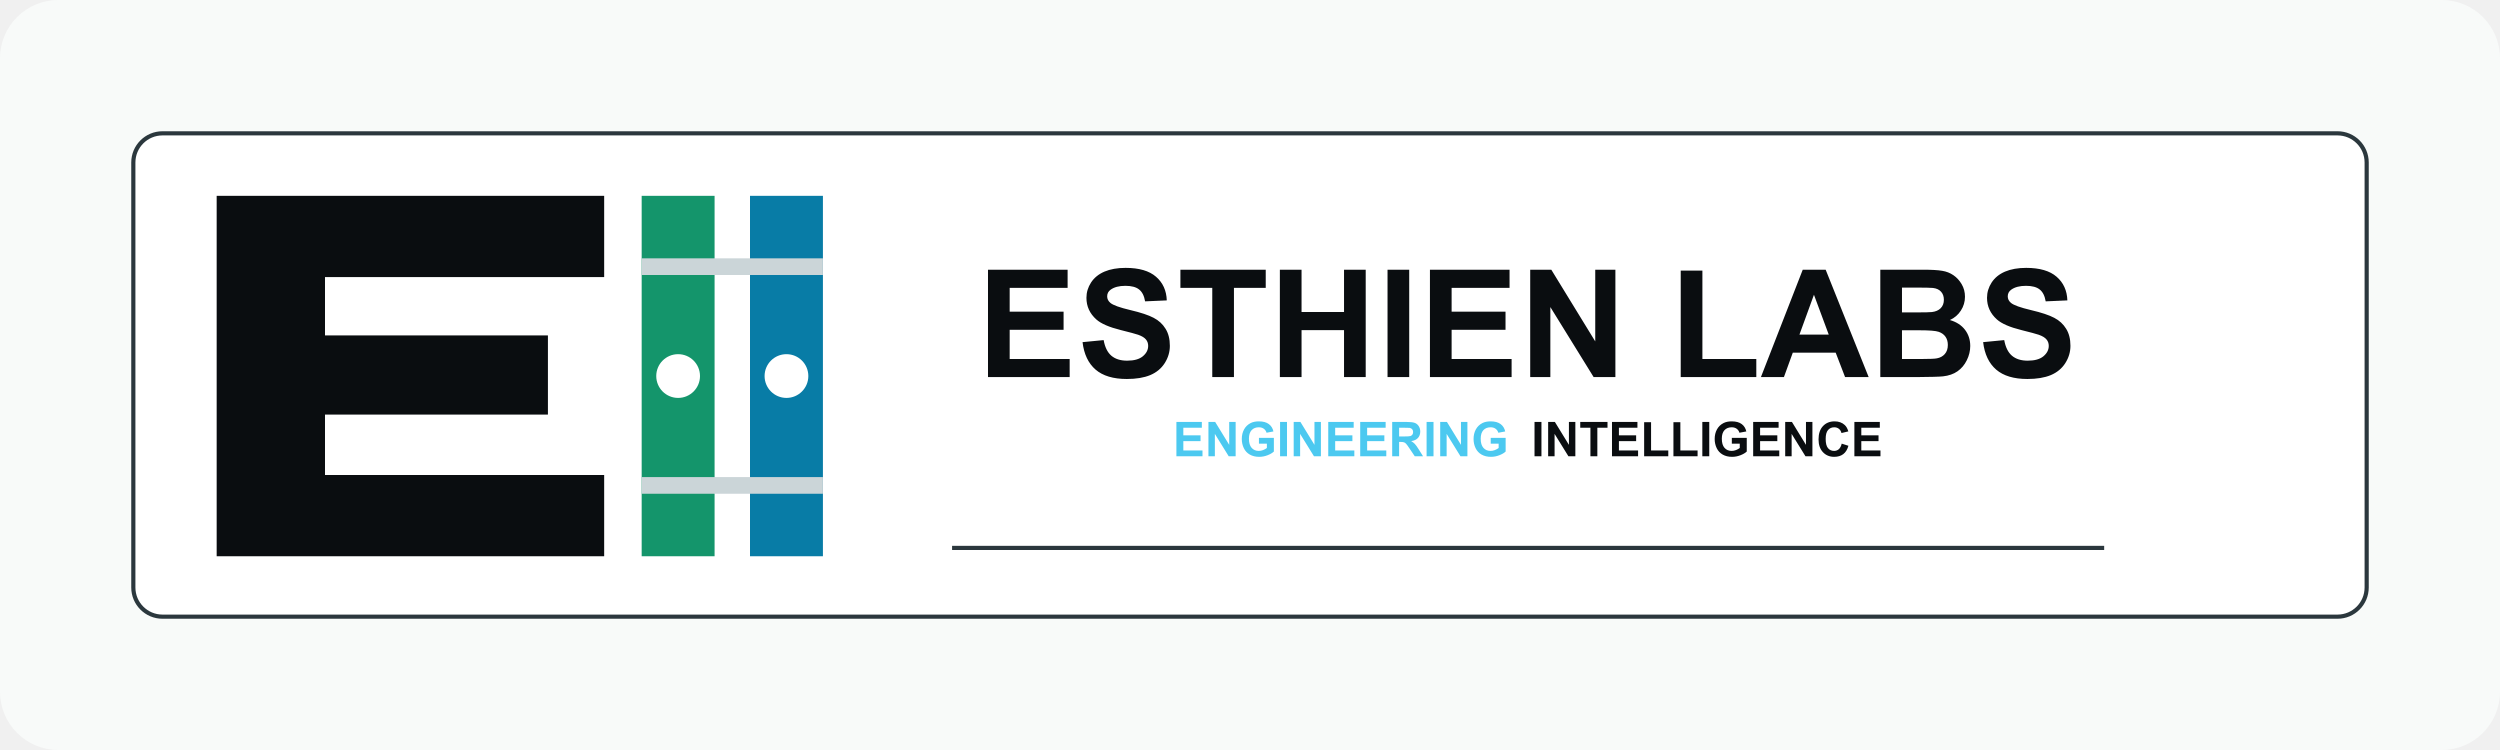
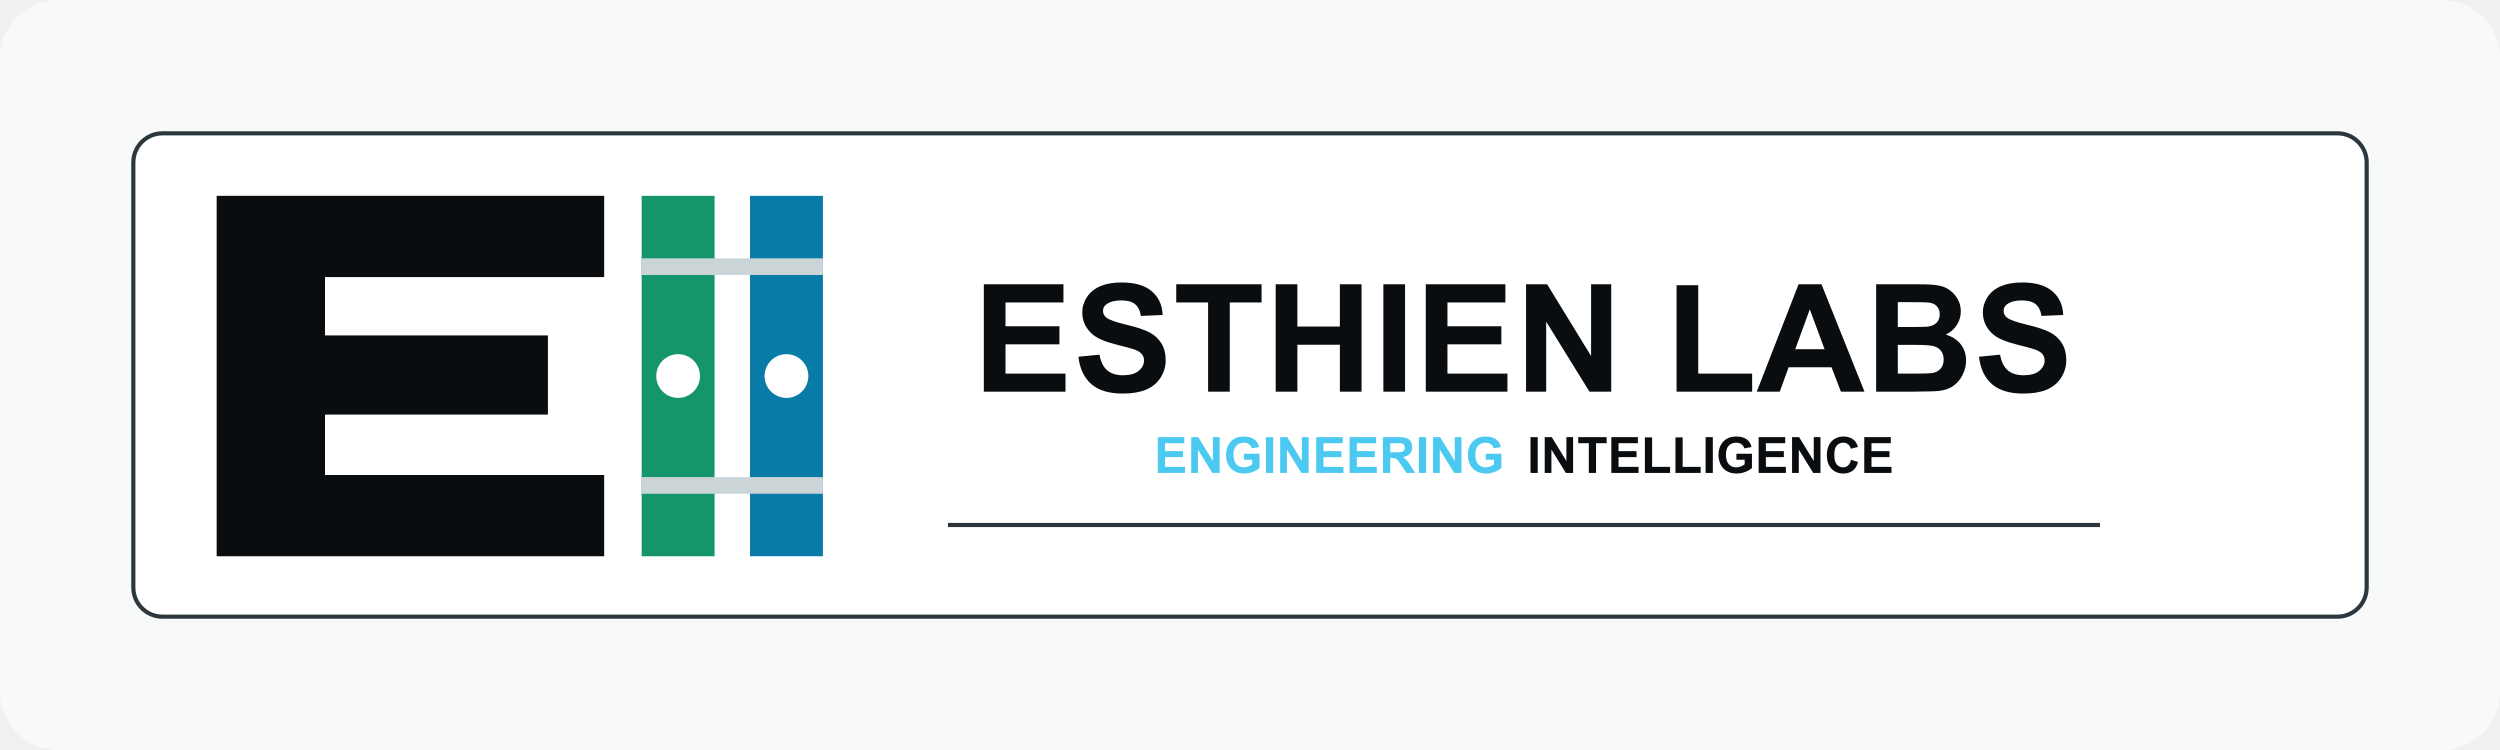
<svg xmlns="http://www.w3.org/2000/svg" width="1200" height="360" viewBox="0 0 1200 360" fill="none">
  <g clip-path="url(#clip0_2011_63)">
    <path d="M1172 0H28C12.536 0 0 12.536 0 28V332C0 347.464 12.536 360 28 360H1172C1187.46 360 1200 347.464 1200 332V28C1200 12.536 1187.46 0 1172 0Z" fill="#F8FAF9" />
    <path d="M1122 64H78C70.268 64 64 70.268 64 78V282C64 289.732 70.268 296 78 296H1122C1129.73 296 1136 289.732 1136 282V78C1136 70.268 1129.73 64 1122 64Z" fill="white" stroke="#2B373D" stroke-width="2" />
    <path d="M104 94H290V133H156V161H263V199H156V228H290V267H104V94Z" fill="#0A0D10" />
    <path d="M308 94H343V267H308V94Z" fill="#14956B" />
    <path d="M360 94H395V267H360V94Z" fill="#087CA6" />
    <path d="M308 128H395M308 233H395" stroke="#CBD5D8" stroke-width="8" />
    <path d="M325.5 191C331.299 191 336 186.299 336 180.5C336 174.701 331.299 170 325.5 170C319.701 170 315 174.701 315 180.5C315 186.299 319.701 191 325.5 191Z" fill="white" />
    <path d="M377.5 191C383.299 191 388 186.299 388 180.5C388 174.701 383.299 170 377.5 170C371.701 170 367 174.701 367 180.5C367 186.299 371.701 191 377.5 191Z" fill="white" />
-     <path d="M457 263H1010" stroke="#2B373D" stroke-width="2" />
-     <path d="M474.238 181V129.461H512.453V138.18H484.645V149.605H510.52V158.289H484.645V172.316H513.438V181H474.238ZM519.625 164.23L529.75 163.246C530.359 166.645 531.59 169.141 533.441 170.734C535.316 172.328 537.836 173.125 541 173.125C544.352 173.125 546.871 172.422 548.559 171.016C550.27 169.586 551.125 167.922 551.125 166.023C551.125 164.805 550.762 163.773 550.035 162.93C549.332 162.062 548.09 161.312 546.309 160.68C545.09 160.258 542.312 159.508 537.977 158.43C532.398 157.047 528.484 155.348 526.234 153.332C523.07 150.496 521.488 147.039 521.488 142.961C521.488 140.336 522.227 137.887 523.703 135.613C525.203 133.316 527.348 131.57 530.137 130.375C532.949 129.18 536.336 128.582 540.297 128.582C546.766 128.582 551.629 130 554.887 132.836C558.168 135.672 559.891 139.457 560.055 144.191L549.648 144.648C549.203 142 548.242 140.102 546.766 138.953C545.312 137.781 543.121 137.195 540.191 137.195C537.168 137.195 534.801 137.816 533.09 139.059C531.988 139.855 531.438 140.922 531.438 142.258C531.438 143.477 531.953 144.52 532.984 145.387C534.297 146.488 537.484 147.637 542.547 148.832C547.609 150.027 551.348 151.27 553.762 152.559C556.199 153.824 558.098 155.57 559.457 157.797C560.84 160 561.531 162.73 561.531 165.988C561.531 168.941 560.711 171.707 559.07 174.285C557.43 176.863 555.109 178.785 552.109 180.051C549.109 181.293 545.371 181.914 540.895 181.914C534.379 181.914 529.375 180.414 525.883 177.414C522.391 174.391 520.305 169.996 519.625 164.23ZM581.887 181V138.18H566.594V129.461H607.551V138.18H592.293V181H581.887ZM614.336 181V129.461H624.742V149.746H645.133V129.461H655.539V181H645.133V158.465H624.742V181H614.336ZM666.016 181V129.461H676.422V181H666.016ZM686.371 181V129.461H724.586V138.18H696.777V149.605H722.652V158.289H696.777V172.316H725.57V181H686.371ZM734.5 181V129.461H744.625L765.719 163.879V129.461H775.387V181H764.945L744.168 147.391V181H734.5ZM806.746 181V129.883H817.152V172.316H843.027V181H806.746ZM896.957 181H885.637L881.137 169.293H860.535L856.281 181H845.242L865.316 129.461H876.32L896.957 181ZM877.797 160.609L870.695 141.484L863.734 160.609H877.797ZM902.547 129.461H923.148C927.227 129.461 930.262 129.637 932.254 129.988C934.27 130.316 936.062 131.02 937.633 132.098C939.227 133.176 940.551 134.617 941.605 136.422C942.66 138.203 943.188 140.207 943.188 142.434C943.188 144.848 942.531 147.062 941.219 149.078C939.93 151.094 938.172 152.605 935.945 153.613C939.086 154.527 941.5 156.086 943.188 158.289C944.875 160.492 945.719 163.082 945.719 166.059C945.719 168.402 945.168 170.688 944.066 172.914C942.988 175.117 941.5 176.887 939.602 178.223C937.727 179.535 935.406 180.344 932.641 180.648C930.906 180.836 926.723 180.953 920.09 181H902.547V129.461ZM912.953 138.039V149.957H919.773C923.828 149.957 926.348 149.898 927.332 149.781C929.113 149.57 930.508 148.961 931.516 147.953C932.547 146.922 933.062 145.574 933.062 143.91C933.062 142.316 932.617 141.027 931.727 140.043C930.859 139.035 929.559 138.426 927.824 138.215C926.793 138.098 923.828 138.039 918.93 138.039H912.953ZM912.953 158.535V172.316H922.586C926.336 172.316 928.715 172.211 929.723 172C931.27 171.719 932.523 171.039 933.484 169.961C934.469 168.859 934.961 167.395 934.961 165.566C934.961 164.02 934.586 162.707 933.836 161.629C933.086 160.551 931.996 159.766 930.566 159.273C929.16 158.781 926.09 158.535 921.355 158.535H912.953ZM951.906 164.23L962.031 163.246C962.641 166.645 963.871 169.141 965.723 170.734C967.598 172.328 970.117 173.125 973.281 173.125C976.633 173.125 979.152 172.422 980.84 171.016C982.551 169.586 983.406 167.922 983.406 166.023C983.406 164.805 983.043 163.773 982.316 162.93C981.613 162.062 980.371 161.312 978.59 160.68C977.371 160.258 974.594 159.508 970.258 158.43C964.68 157.047 960.766 155.348 958.516 153.332C955.352 150.496 953.77 147.039 953.77 142.961C953.77 140.336 954.508 137.887 955.984 135.613C957.484 133.316 959.629 131.57 962.418 130.375C965.23 129.18 968.617 128.582 972.578 128.582C979.047 128.582 983.91 130 987.168 132.836C990.449 135.672 992.172 139.457 992.336 144.191L981.93 144.648C981.484 142 980.523 140.102 979.047 138.953C977.594 137.781 975.402 137.195 972.473 137.195C969.449 137.195 967.082 137.816 965.371 139.059C964.27 139.855 963.719 140.922 963.719 142.258C963.719 143.477 964.234 144.52 965.266 145.387C966.578 146.488 969.766 147.637 974.828 148.832C979.891 150.027 983.629 151.27 986.043 152.559C988.48 153.824 990.379 155.57 991.738 157.797C993.121 160 993.812 162.73 993.812 165.988C993.812 168.941 992.992 171.707 991.352 174.285C989.711 176.863 987.391 178.785 984.391 180.051C981.391 181.293 977.652 181.914 973.176 181.914C966.66 181.914 961.656 180.414 958.164 177.414C954.672 174.391 952.586 169.996 951.906 164.23Z" fill="#0A0D10" />
-     <path d="M564.673 219V202.536H576.881V205.321H567.998V208.971H576.263V211.745H567.998V216.226H577.195V219H564.673ZM580.048 219V202.536H583.282L590.021 213.531V202.536H593.109V219H589.773L583.136 208.264V219H580.048ZM604.294 212.947V210.173H611.459V216.731C610.763 217.405 609.752 218 608.427 218.517C607.11 219.026 605.773 219.281 604.418 219.281C602.696 219.281 601.195 218.921 599.915 218.203C598.634 217.476 597.672 216.443 597.028 215.103C596.384 213.755 596.062 212.292 596.062 210.712C596.062 208.997 596.422 207.474 597.141 206.141C597.859 204.808 598.911 203.786 600.296 203.075C601.352 202.529 602.666 202.255 604.238 202.255C606.282 202.255 607.877 202.686 609.022 203.547C610.175 204.4 610.917 205.583 611.246 207.096L607.944 207.713C607.712 206.905 607.274 206.268 606.63 205.804C605.994 205.333 605.197 205.097 604.238 205.097C602.786 205.097 601.629 205.557 600.768 206.478C599.915 207.399 599.488 208.765 599.488 210.577C599.488 212.531 599.922 213.999 600.791 214.979C601.659 215.953 602.797 216.439 604.205 216.439C604.901 216.439 605.597 216.305 606.293 216.035C606.997 215.758 607.6 215.425 608.102 215.036V212.947H604.294ZM614.436 219V202.536H617.76V219H614.436ZM620.972 219V202.536H624.206L630.944 213.531V202.536H634.033V219H630.697L624.06 208.264V219H620.972ZM637.559 219V202.536H649.767V205.321H640.883V208.971H649.149V211.745H640.883V216.226H650.081V219H637.559ZM652.9 219V202.536H665.107V205.321H656.224V208.971H664.49V211.745H656.224V216.226H665.422V219H652.9ZM668.252 219V202.536H675.249C677.008 202.536 678.285 202.686 679.078 202.985C679.879 203.277 680.519 203.801 680.999 204.558C681.478 205.314 681.717 206.179 681.717 207.152C681.717 208.387 681.354 209.409 680.628 210.218C679.902 211.019 678.816 211.524 677.371 211.734C678.09 212.153 678.681 212.614 679.146 213.115C679.617 213.617 680.25 214.508 681.043 215.788L683.054 219H679.078L676.675 215.417C675.821 214.137 675.237 213.332 674.923 213.003C674.608 212.666 674.275 212.438 673.923 212.318C673.571 212.191 673.014 212.127 672.25 212.127H671.576V219H668.252ZM671.576 209.499H674.036C675.63 209.499 676.626 209.432 677.023 209.297C677.42 209.162 677.73 208.93 677.955 208.601C678.18 208.271 678.292 207.859 678.292 207.365C678.292 206.811 678.142 206.366 677.843 206.029C677.551 205.684 677.135 205.467 676.596 205.377C676.327 205.34 675.518 205.321 674.17 205.321H671.576V209.499ZM684.761 219V202.536H688.085V219H684.761ZM691.297 219V202.536H694.531L701.27 213.531V202.536H704.358V219H701.022L694.385 208.264V219H691.297ZM715.543 212.947V210.173H722.708V216.731C722.012 217.405 721.001 218 719.676 218.517C718.359 219.026 717.022 219.281 715.667 219.281C713.945 219.281 712.444 218.921 711.164 218.203C709.883 217.476 708.921 216.443 708.277 215.103C707.633 213.755 707.312 212.292 707.312 210.712C707.312 208.997 707.671 207.474 708.39 206.141C709.108 204.808 710.16 203.786 711.545 203.075C712.601 202.529 713.915 202.255 715.487 202.255C717.531 202.255 719.126 202.686 720.271 203.547C721.424 204.4 722.166 205.583 722.495 207.096L719.193 207.713C718.961 206.905 718.523 206.268 717.879 205.804C717.243 205.333 716.446 205.097 715.487 205.097C714.035 205.097 712.878 205.557 712.017 206.478C711.164 207.399 710.737 208.765 710.737 210.577C710.737 212.531 711.171 213.999 712.04 214.979C712.908 215.953 714.046 216.439 715.454 216.439C716.15 216.439 716.846 216.305 717.542 216.035C718.246 215.758 718.849 215.425 719.351 215.036V212.947H715.543Z" fill="#4CC9F0" />
-     <path d="M736.572 219V202.536H739.896V219H736.572ZM743.108 219V202.536H746.343L753.081 213.531V202.536H756.169V219H752.834L746.197 208.264V219H743.108ZM763.402 219V205.321H758.517V202.536H771.6V205.321H766.726V219H763.402ZM773.756 219V202.536H785.964V205.321H777.081V208.971H785.346V211.745H777.081V216.226H786.278V219H773.756ZM789.187 219V202.671H792.511V216.226H800.777V219H789.187ZM803.248 219V202.671H806.572V216.226H814.837V219H803.248ZM817.117 219V202.536H820.441V219H817.117ZM831.279 212.947V210.173H838.444V216.731C837.748 217.405 836.737 218 835.412 218.517C834.094 219.026 832.757 219.281 831.402 219.281C829.68 219.281 828.179 218.921 826.899 218.203C825.619 217.476 824.657 216.443 824.013 215.103C823.369 213.755 823.047 212.292 823.047 210.712C823.047 208.997 823.406 207.474 824.125 206.141C824.844 204.808 825.896 203.786 827.281 203.075C828.336 202.529 829.65 202.255 831.223 202.255C833.267 202.255 834.861 202.686 836.007 203.547C837.16 204.4 837.901 205.583 838.23 207.096L834.929 207.713C834.697 206.905 834.259 206.268 833.615 205.804C832.978 205.333 832.181 205.097 831.223 205.097C829.77 205.097 828.613 205.557 827.752 206.478C826.899 207.399 826.472 208.765 826.472 210.577C826.472 212.531 826.906 213.999 827.775 214.979C828.643 215.953 829.781 216.439 831.189 216.439C831.885 216.439 832.582 216.305 833.278 216.035C833.982 215.758 834.584 215.425 835.086 215.036V212.947H831.279ZM841.521 219V202.536H853.729V205.321H844.845V208.971H853.111V211.745H844.845V216.226H854.043V219H841.521ZM856.896 219V202.536H860.13L866.868 213.531V202.536H869.957V219H866.621L859.984 208.264V219H856.896ZM884.017 212.947L887.24 213.969C886.746 215.766 885.923 217.102 884.77 217.978C883.624 218.847 882.168 219.281 880.401 219.281C878.215 219.281 876.418 218.536 875.01 217.046C873.603 215.549 872.899 213.505 872.899 210.914C872.899 208.174 873.606 206.048 875.021 204.535C876.437 203.015 878.297 202.255 880.603 202.255C882.617 202.255 884.253 202.851 885.511 204.041C886.259 204.745 886.821 205.756 887.195 207.073L883.905 207.859C883.71 207.006 883.302 206.332 882.681 205.838C882.067 205.344 881.318 205.097 880.435 205.097C879.214 205.097 878.222 205.535 877.458 206.411C876.702 207.287 876.324 208.705 876.324 210.667C876.324 212.748 876.699 214.231 877.447 215.114C878.196 215.998 879.169 216.439 880.367 216.439C881.251 216.439 882.011 216.159 882.647 215.597C883.283 215.036 883.74 214.152 884.017 212.947ZM890.104 219V202.536H902.312V205.321H893.428V208.971H901.694V211.745H893.428V216.226H902.626V219H890.104Z" fill="#0A0D10" />
+     <path d="M472.238 188V136.461H510.453V145.18H482.645V156.605H508.52V165.289H482.645V179.316H511.438V188H472.238ZM517.625 171.23L527.75 170.246C528.359 173.645 529.59 176.141 531.441 177.734C533.316 179.328 535.836 180.125 539 180.125C542.352 180.125 544.871 179.422 546.559 178.016C548.27 176.586 549.125 174.922 549.125 173.023C549.125 171.805 548.762 170.773 548.035 169.93C547.332 169.062 546.09 168.312 544.309 167.68C543.09 167.258 540.312 166.508 535.977 165.43C530.398 164.047 526.484 162.348 524.234 160.332C521.07 157.496 519.488 154.039 519.488 149.961C519.488 147.336 520.227 144.887 521.703 142.613C523.203 140.316 525.348 138.57 528.137 137.375C530.949 136.18 534.336 135.582 538.297 135.582C544.766 135.582 549.629 137 552.887 139.836C556.168 142.672 557.891 146.457 558.055 151.191L547.648 151.648C547.203 149 546.242 147.102 544.766 145.953C543.312 144.781 541.121 144.195 538.191 144.195C535.168 144.195 532.801 144.816 531.09 146.059C529.988 146.855 529.438 147.922 529.438 149.258C529.438 150.477 529.953 151.52 530.984 152.387C532.297 153.488 535.484 154.637 540.547 155.832C545.609 157.027 549.348 158.27 551.762 159.559C554.199 160.824 556.098 162.57 557.457 164.797C558.84 167 559.531 169.73 559.531 172.988C559.531 175.941 558.711 178.707 557.07 181.285C555.43 183.863 553.109 185.785 550.109 187.051C547.109 188.293 543.371 188.914 538.895 188.914C532.379 188.914 527.375 187.414 523.883 184.414C520.391 181.391 518.305 176.996 517.625 171.23ZM579.887 188V145.18H564.594V136.461H605.551V145.18H590.293V188H579.887ZM612.336 188V136.461H622.742V156.746H643.133V136.461H653.539V188H643.133V165.465H622.742V188H612.336ZM664.016 188V136.461H674.422V188H664.016ZM684.371 188V136.461H722.586V145.18H694.777V156.605H720.652V165.289H694.777V179.316H723.57V188H684.371ZM732.5 188V136.461H742.625L763.719 170.879V136.461H773.387V188H762.945L742.168 154.391V188H732.5ZM804.746 188V136.883H815.152V179.316H841.027V188H804.746ZM894.957 188H883.637L879.137 176.293H858.535L854.281 188H843.242L863.316 136.461H874.32L894.957 188ZM875.797 167.609L868.695 148.484L861.734 167.609H875.797ZM900.547 136.461H921.148C925.227 136.461 928.262 136.637 930.254 136.988C932.27 137.316 934.062 138.02 935.633 139.098C937.227 140.176 938.551 141.617 939.605 143.422C940.66 145.203 941.188 147.207 941.188 149.434C941.188 151.848 940.531 154.062 939.219 156.078C937.93 158.094 936.172 159.605 933.945 160.613C937.086 161.527 939.5 163.086 941.188 165.289C942.875 167.492 943.719 170.082 943.719 173.059C943.719 175.402 943.168 177.688 942.066 179.914C940.988 182.117 939.5 183.887 937.602 185.223C935.727 186.535 933.406 187.344 930.641 187.648C928.906 187.836 924.723 187.953 918.09 188H900.547V136.461ZM910.953 145.039V156.957H917.773C921.828 156.957 924.348 156.898 925.332 156.781C927.113 156.57 928.508 155.961 929.516 154.953C930.547 153.922 931.062 152.574 931.062 150.91C931.062 149.316 930.617 148.027 929.727 147.043C928.859 146.035 927.559 145.426 925.824 145.215C924.793 145.098 921.828 145.039 916.93 145.039H910.953ZM910.953 165.535V179.316H920.586C924.336 179.316 926.715 179.211 927.723 179C929.27 178.719 930.523 178.039 931.484 176.961C932.469 175.859 932.961 174.395 932.961 172.566C932.961 171.02 932.586 169.707 931.836 168.629C931.086 167.551 929.996 166.766 928.566 166.273C927.16 165.781 924.09 165.535 919.355 165.535H910.953ZM949.906 171.23L960.031 170.246C960.641 173.645 961.871 176.141 963.723 177.734C965.598 179.328 968.117 180.125 971.281 180.125C974.633 180.125 977.152 179.422 978.84 178.016C980.551 176.586 981.406 174.922 981.406 173.023C981.406 171.805 981.043 170.773 980.316 169.93C979.613 169.062 978.371 168.312 976.59 167.68C975.371 167.258 972.594 166.508 968.258 165.43C962.68 164.047 958.766 162.348 956.516 160.332C953.352 157.496 951.77 154.039 951.77 149.961C951.77 147.336 952.508 144.887 953.984 142.613C955.484 140.316 957.629 138.57 960.418 137.375C963.23 136.18 966.617 135.582 970.578 135.582C977.047 135.582 981.91 137 985.168 139.836C988.449 142.672 990.172 146.457 990.336 151.191L979.93 151.648C979.484 149 978.523 147.102 977.047 145.953C975.594 144.781 973.402 144.195 970.473 144.195C967.449 144.195 965.082 144.816 963.371 146.059C962.27 146.855 961.719 147.922 961.719 149.258C961.719 150.477 962.234 151.52 963.266 152.387C964.578 153.488 967.766 154.637 972.828 155.832C977.891 157.027 981.629 158.27 984.043 159.559C986.48 160.824 988.379 162.57 989.738 164.797C991.121 167 991.812 169.73 991.812 172.988C991.812 175.941 990.992 178.707 989.352 181.285C987.711 183.863 985.391 185.785 982.391 187.051C979.391 188.293 975.652 188.914 971.176 188.914C964.66 188.914 959.656 187.414 956.164 184.414C952.672 181.391 950.586 176.996 949.906 171.23Z" fill="#0A0D10" />
+     <path d="M555.746 227V209.82H568.484V212.727H559.215V216.535H567.84V219.43H559.215V224.105H568.812V227H555.746ZM571.789 227V209.82H575.164L582.195 221.293V209.82H585.418V227H581.938L575.012 215.797V227H571.789ZM597.09 220.684V217.789H604.566V224.633C603.84 225.336 602.785 225.957 601.402 226.496C600.027 227.027 598.633 227.293 597.219 227.293C595.422 227.293 593.855 226.918 592.52 226.168C591.184 225.41 590.18 224.332 589.508 222.934C588.836 221.527 588.5 220 588.5 218.352C588.5 216.562 588.875 214.973 589.625 213.582C590.375 212.191 591.473 211.125 592.918 210.383C594.02 209.812 595.391 209.527 597.031 209.527C599.164 209.527 600.828 209.977 602.023 210.875C603.227 211.766 604 213 604.344 214.578L600.898 215.223C600.656 214.379 600.199 213.715 599.527 213.23C598.863 212.738 598.031 212.492 597.031 212.492C595.516 212.492 594.309 212.973 593.41 213.934C592.52 214.895 592.074 216.32 592.074 218.211C592.074 220.25 592.527 221.781 593.434 222.805C594.34 223.82 595.527 224.328 596.996 224.328C597.723 224.328 598.449 224.188 599.176 223.906C599.91 223.617 600.539 223.27 601.062 222.863V220.684H597.09ZM607.672 227V209.82H611.141V227H607.672ZM614.492 227V209.82H617.867L624.898 221.293V209.82H628.121V227H624.641L617.715 215.797V227H614.492ZM631.801 227V209.82H644.539V212.727H635.27V216.535H643.895V219.43H635.27V224.105H644.867V227H631.801ZM647.809 227V209.82H660.547V212.727H651.277V216.535H659.902V219.43H651.277V224.105H660.875V227H647.809ZM663.828 227V209.82H671.129C672.965 209.82 674.297 209.977 675.125 210.289C675.961 210.594 676.629 211.141 677.129 211.93C677.629 212.719 677.879 213.621 677.879 214.637C677.879 215.926 677.5 216.992 676.742 217.836C675.984 218.672 674.852 219.199 673.344 219.418C674.094 219.855 674.711 220.336 675.195 220.859C675.688 221.383 676.348 222.312 677.176 223.648L679.273 227H675.125L672.617 223.262C671.727 221.926 671.117 221.086 670.789 220.742C670.461 220.391 670.113 220.152 669.746 220.027C669.379 219.895 668.797 219.828 668 219.828H667.297V227H663.828ZM667.297 217.086H669.863C671.527 217.086 672.566 217.016 672.98 216.875C673.395 216.734 673.719 216.492 673.953 216.148C674.188 215.805 674.305 215.375 674.305 214.859C674.305 214.281 674.148 213.816 673.836 213.465C673.531 213.105 673.098 212.879 672.535 212.785C672.254 212.746 671.41 212.727 670.004 212.727H667.297V217.086ZM681.055 227V209.82H684.523V227H681.055ZM687.875 227V209.82H691.25L698.281 221.293V209.82H701.504V227H698.023L691.098 215.797V227H687.875ZM713.176 220.684V217.789H720.652V224.633C719.926 225.336 718.871 225.957 717.488 226.496C716.113 227.027 714.719 227.293 713.305 227.293C711.508 227.293 709.941 226.918 708.605 226.168C707.27 225.41 706.266 224.332 705.594 222.934C704.922 221.527 704.586 220 704.586 218.352C704.586 216.562 704.961 214.973 705.711 213.582C706.461 212.191 707.559 211.125 709.004 210.383C710.105 209.812 711.477 209.527 713.117 209.527C715.25 209.527 716.914 209.977 718.109 210.875C719.312 211.766 720.086 213 720.43 214.578L716.984 215.223C716.742 214.379 716.285 213.715 715.613 213.23C714.949 212.738 714.117 212.492 713.117 212.492C711.602 212.492 710.395 212.973 709.496 213.934C708.605 214.895 708.16 216.32 708.16 218.211C708.16 220.25 708.613 221.781 709.52 222.805C710.426 223.82 711.613 224.328 713.082 224.328C713.809 224.328 714.535 224.188 715.262 223.906C715.996 223.617 716.625 223.27 717.148 222.863V220.684H713.176Z" fill="#4CC9F0" />
+     <path d="M734.641 227V209.82H738.109V227H734.641ZM741.461 227V209.82H744.836L751.867 221.293V209.82H755.09V227H751.609L744.684 215.797V227H741.461ZM762.637 227V212.727H757.539V209.82H771.191V212.727H766.105V227H762.637ZM773.441 227V209.82H786.18V212.727H776.91V216.535H785.535V219.43H776.91V224.105H786.508V227H773.441ZM789.543 227V209.961H793.012V224.105H801.637V227H789.543ZM804.215 227V209.961H807.684V224.105H816.309V227H804.215ZM818.688 227V209.82H822.156V227H818.688ZM833.465 220.684V217.789H840.941V224.633C840.215 225.336 839.16 225.957 837.777 226.496C836.402 227.027 835.008 227.293 833.594 227.293C831.797 227.293 830.23 226.918 828.895 226.168C827.559 225.41 826.555 224.332 825.883 222.934C825.211 221.527 824.875 220 824.875 218.352C824.875 216.562 825.25 214.973 826 213.582C826.75 212.191 827.848 211.125 829.293 210.383C830.395 209.812 831.766 209.527 833.406 209.527C835.539 209.527 837.203 209.977 838.398 210.875C839.602 211.766 840.375 213 840.719 214.578L837.273 215.223C837.031 214.379 836.574 213.715 835.902 213.23C835.238 212.738 834.406 212.492 833.406 212.492C831.891 212.492 830.684 212.973 829.785 213.934C828.895 214.895 828.449 216.32 828.449 218.211C828.449 220.25 828.902 221.781 829.809 222.805C830.715 223.82 831.902 224.328 833.371 224.328C834.098 224.328 834.824 224.188 835.551 223.906C836.285 223.617 836.914 223.27 837.438 222.863V220.684H833.465ZM844.152 227V209.82H856.891V212.727H847.621V216.535H856.246V219.43H847.621V224.105H857.219V227H844.152ZM860.195 227V209.82H863.57L870.602 221.293V209.82H873.824V227H870.344L863.418 215.797V227H860.195ZM888.496 220.684L891.859 221.75C891.344 223.625 890.484 225.02 889.281 225.934C888.086 226.84 886.566 227.293 884.723 227.293C882.441 227.293 880.566 226.516 879.098 224.961C877.629 223.398 876.895 221.266 876.895 218.562C876.895 215.703 877.633 213.484 879.109 211.906C880.586 210.32 882.527 209.527 884.934 209.527C887.035 209.527 888.742 210.148 890.055 211.391C890.836 212.125 891.422 213.18 891.812 214.555L888.379 215.375C888.176 214.484 887.75 213.781 887.102 213.266C886.461 212.75 885.68 212.492 884.758 212.492C883.484 212.492 882.449 212.949 881.652 213.863C880.863 214.777 880.469 216.258 880.469 218.305C880.469 220.477 880.859 222.023 881.641 222.945C882.422 223.867 883.438 224.328 884.688 224.328C885.609 224.328 886.402 224.035 887.066 223.449C887.73 222.863 888.207 221.941 888.496 220.684ZM894.848 227V209.82H907.586V212.727H898.316V216.535H906.941V219.43H898.316V224.105H907.914V227H894.848Z" fill="#0A0D10" />
+     <path d="M455 252H1008" stroke="#2B373D" stroke-width="2" />
  </g>
  <defs>
    <clipPath id="clip0_2011_63">
      <rect width="1200" height="360" fill="white" />
    </clipPath>
  </defs>
</svg>
